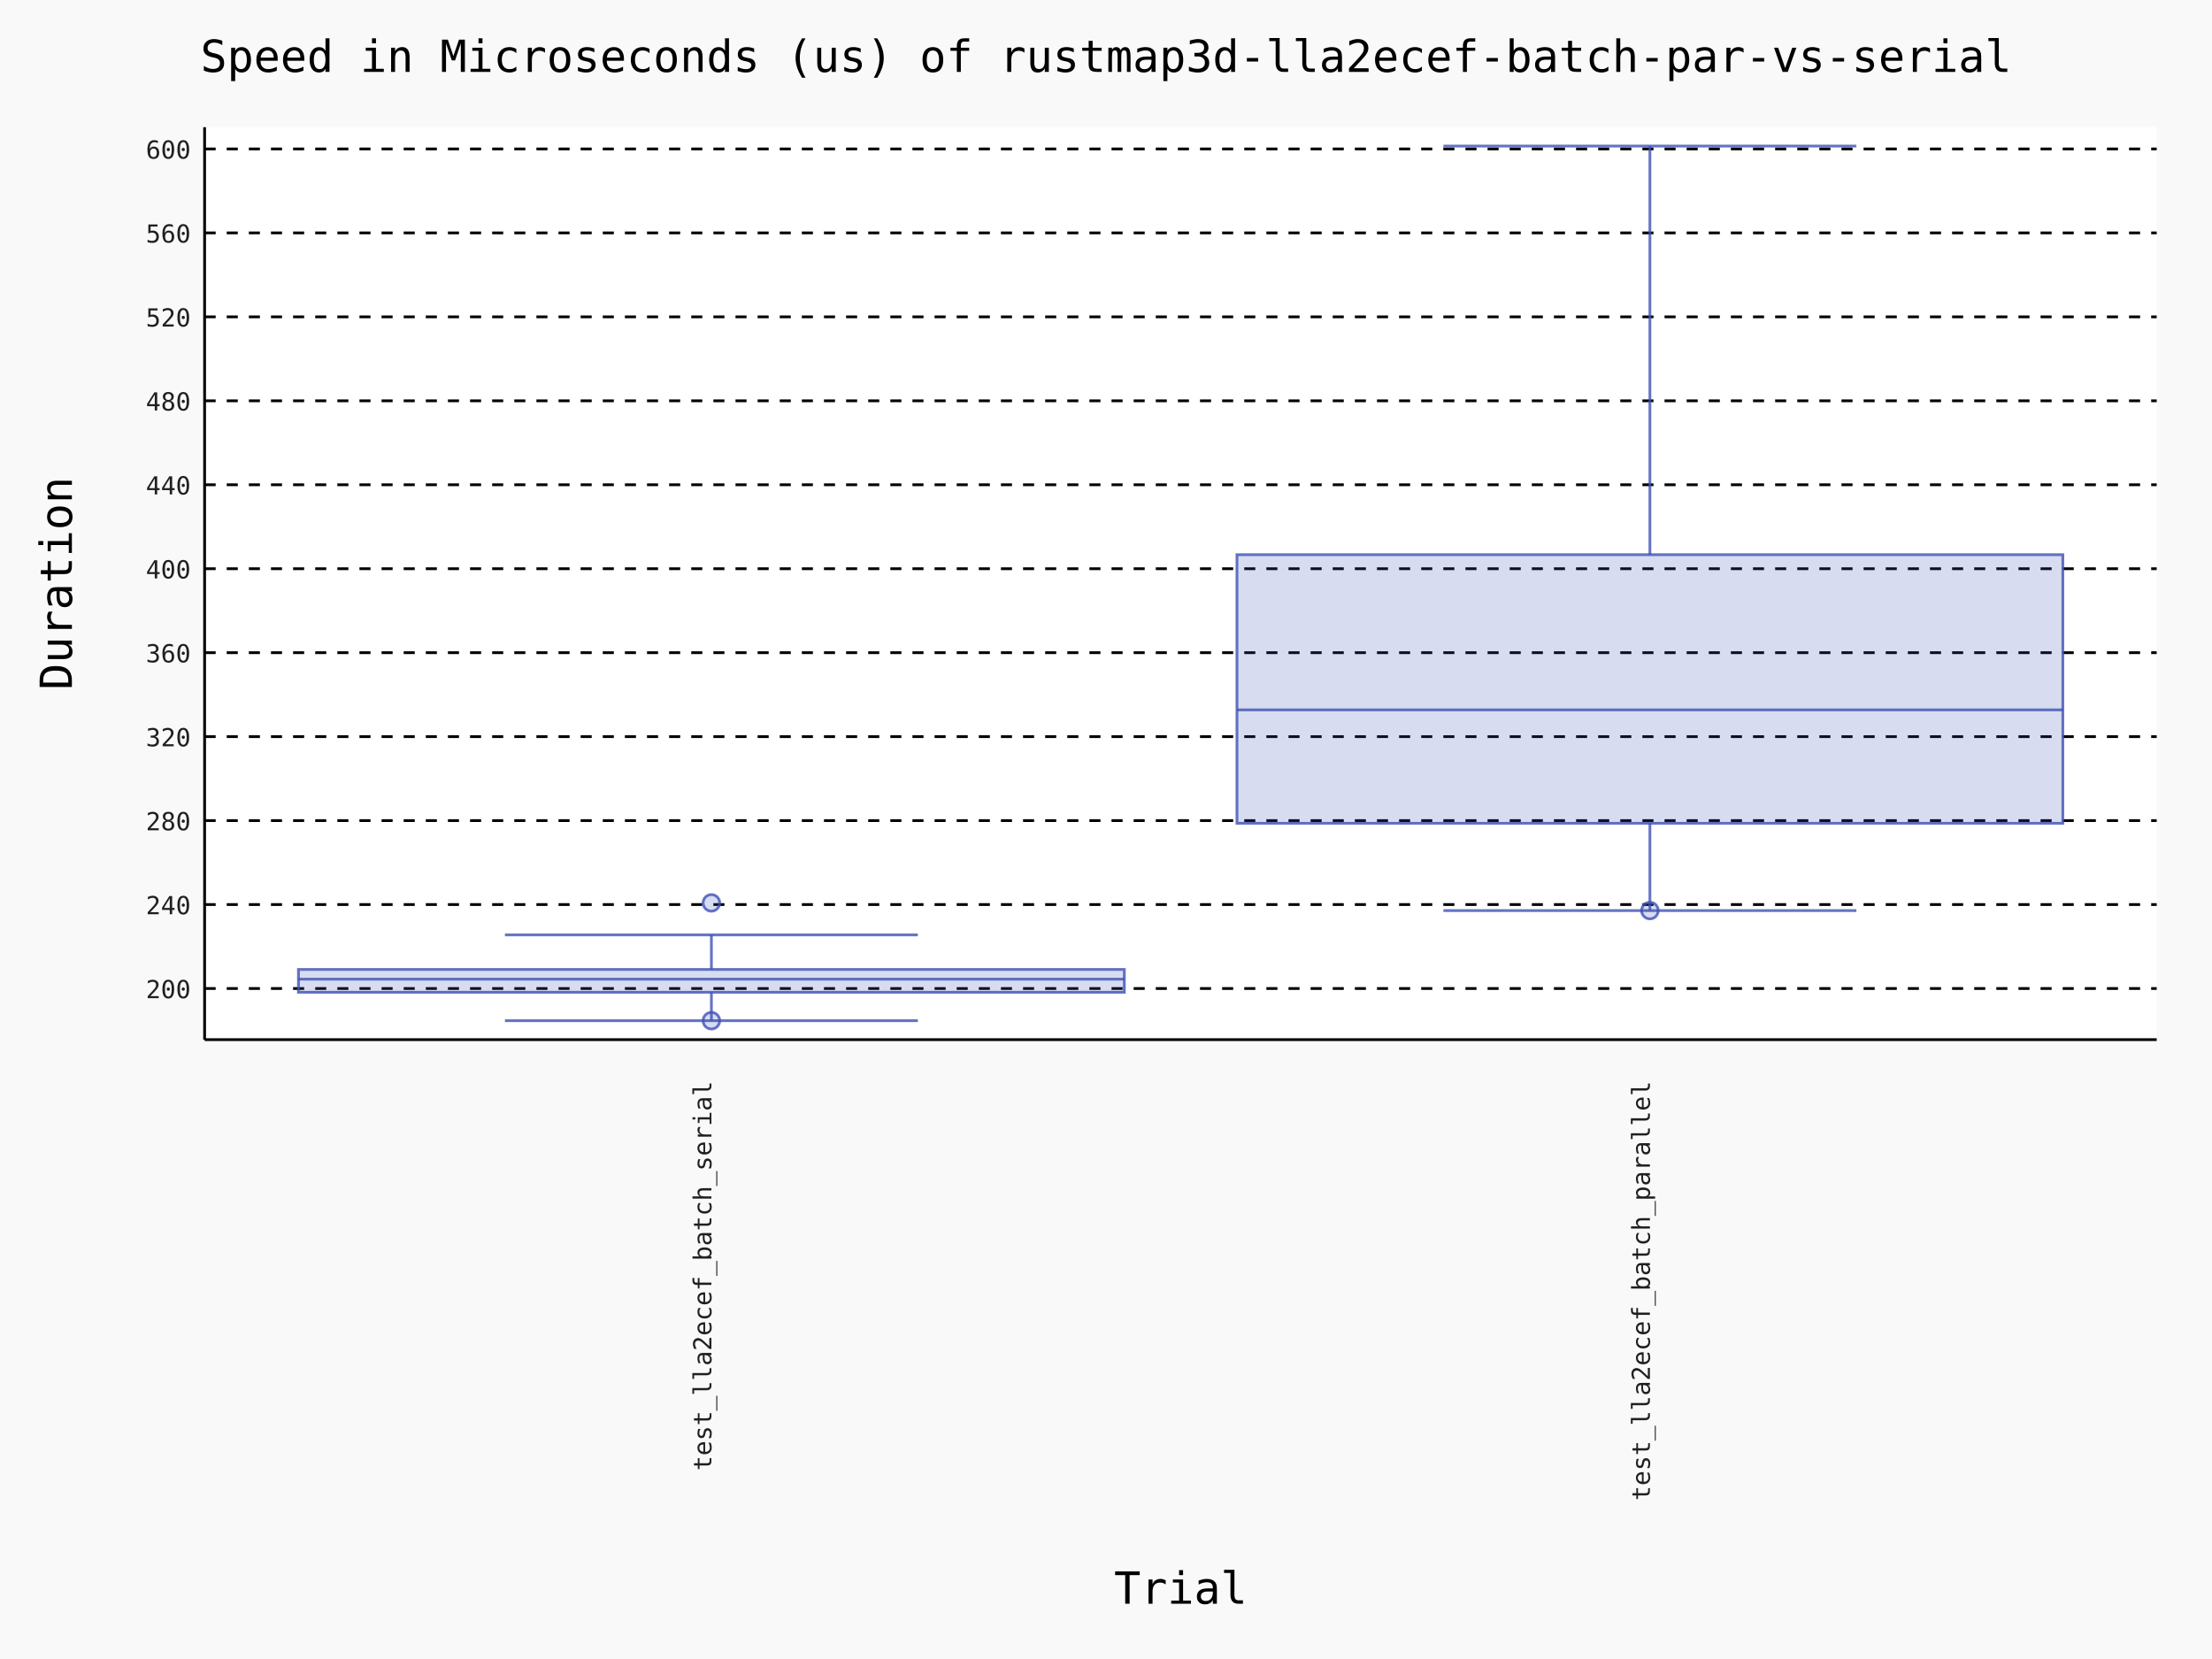
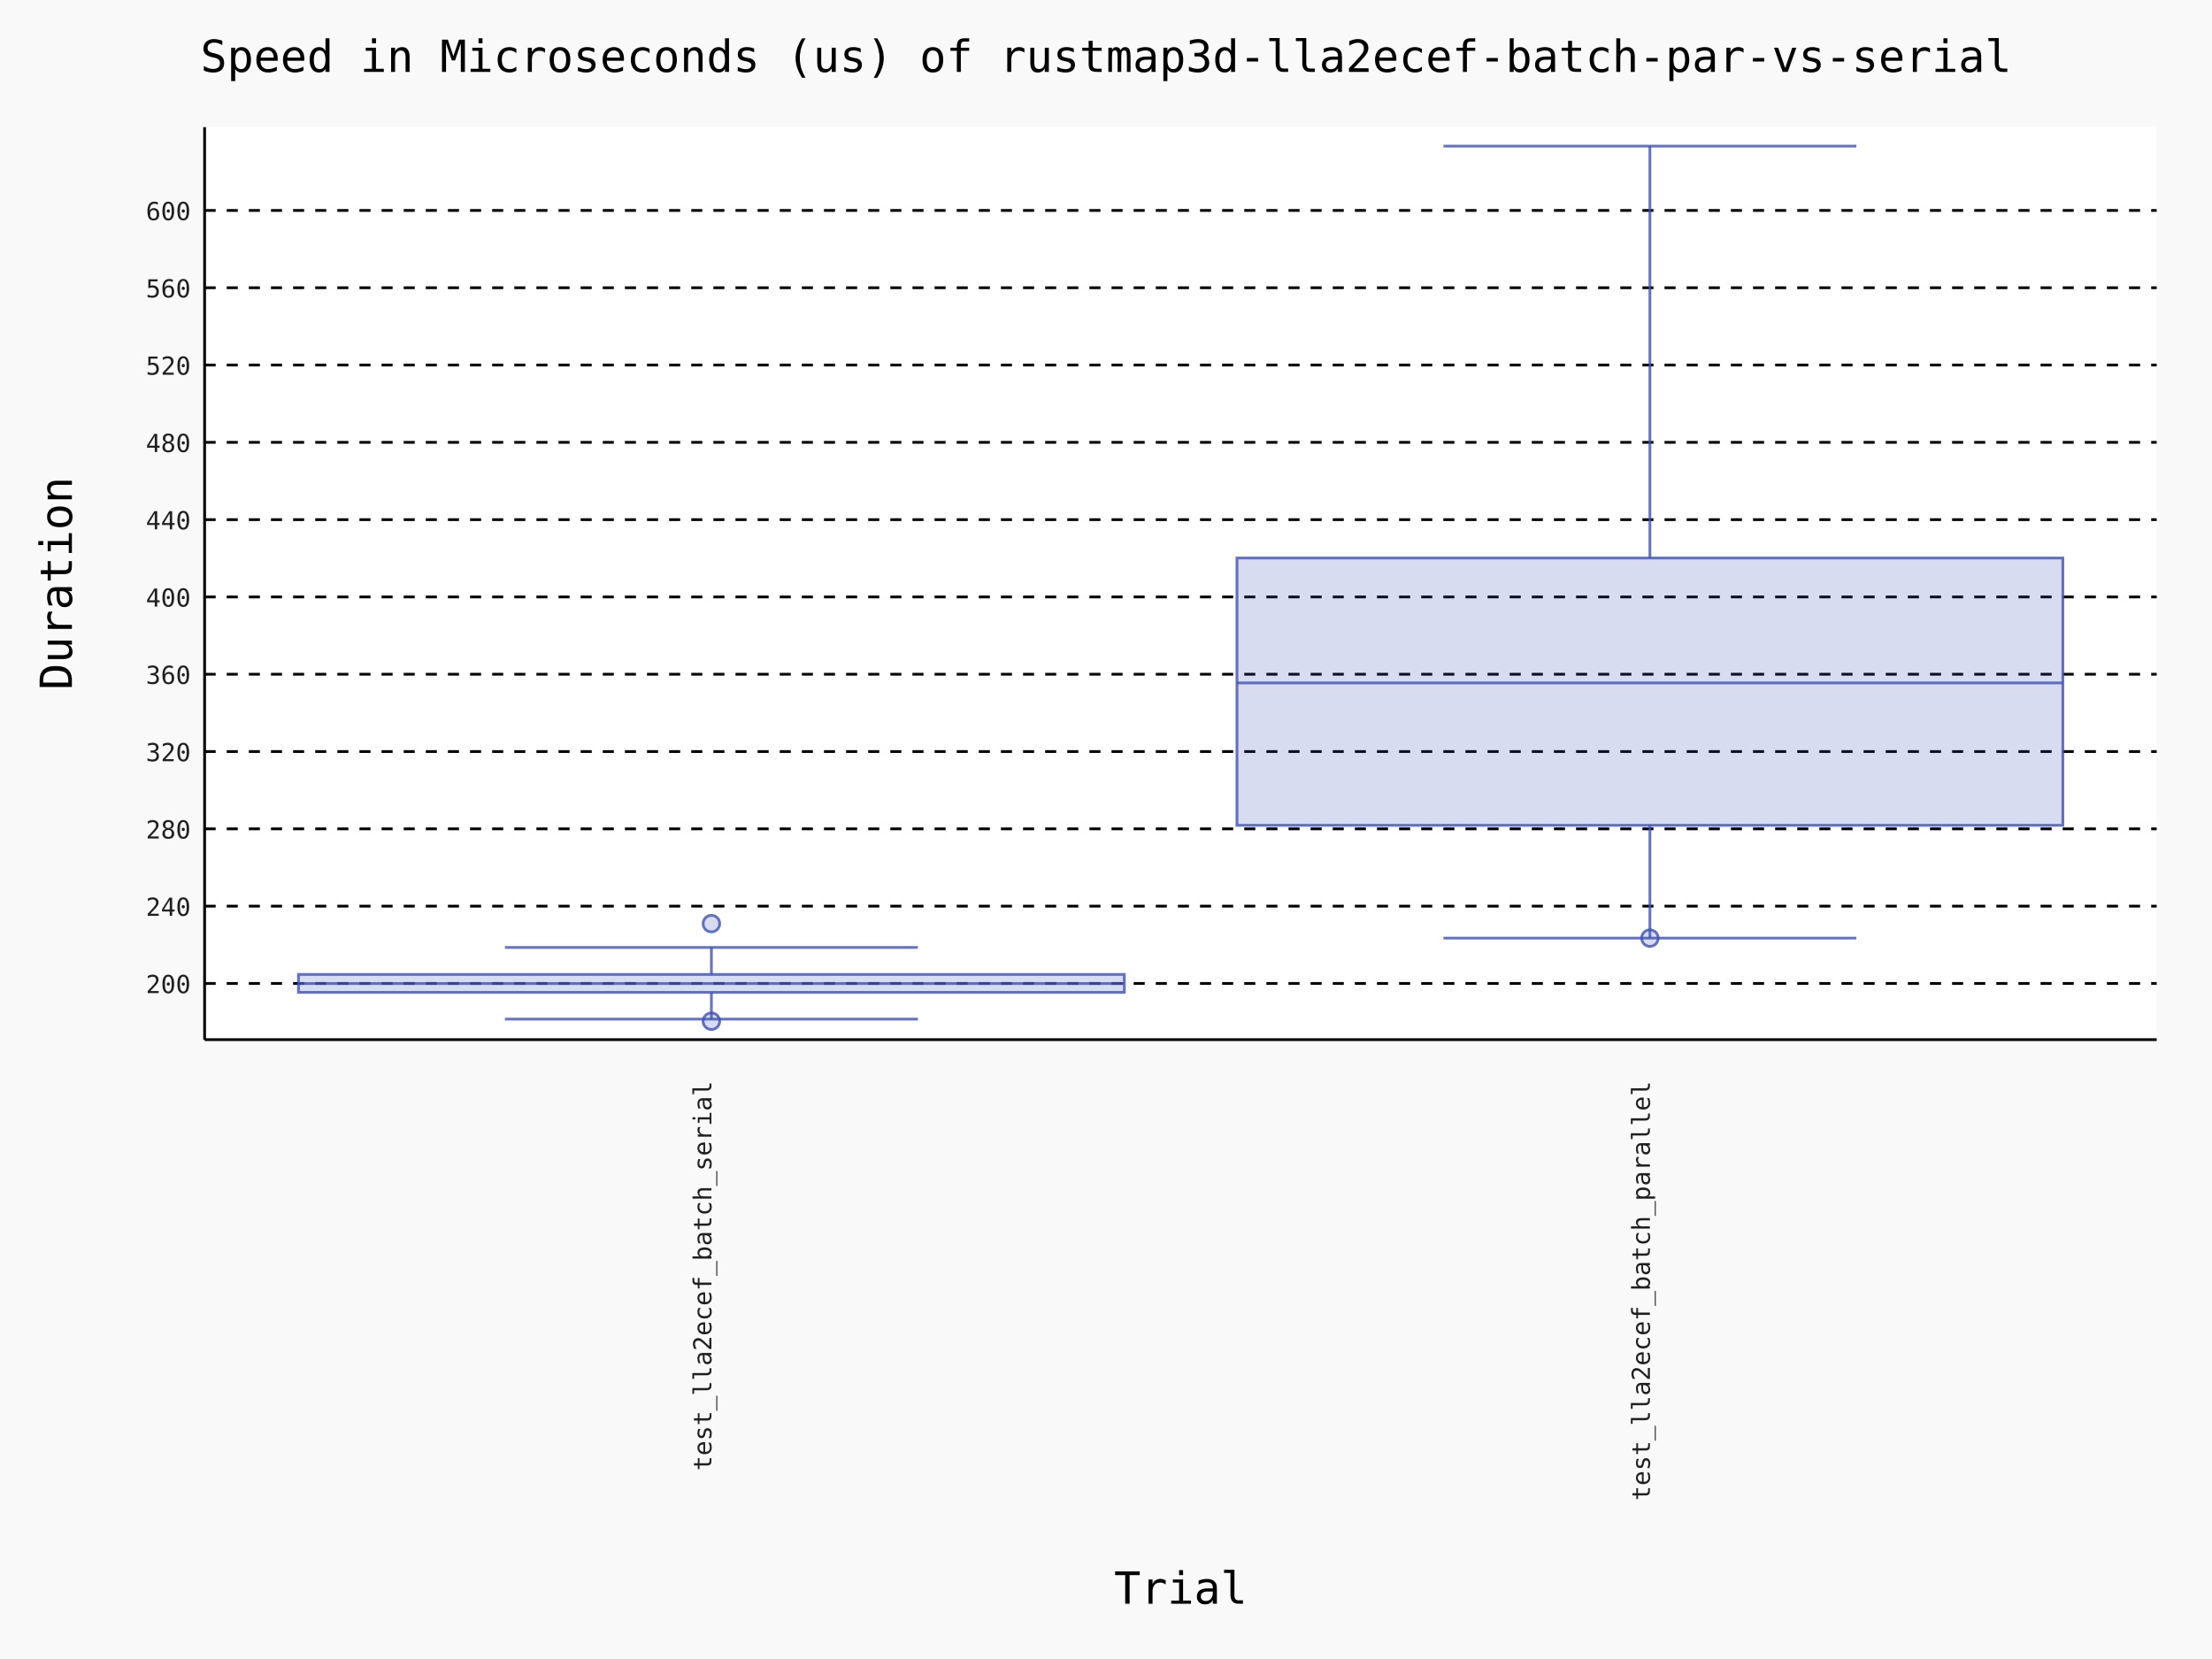
- <svg xmlns="http://www.w3.org/2000/svg" id="chart-0432381d-df13-49ea-a258-4d75812da4a6" class="pygal-chart" viewBox="0 0 800 600">
+ <svg xmlns="http://www.w3.org/2000/svg" id="chart-b8000bc7-5655-4f24-b7f6-5b92fe878adc" class="pygal-chart" viewBox="0 0 800 600">
  <defs>
-     <style type="text/css">#chart-0432381d-df13-49ea-a258-4d75812da4a6{-webkit-user-select:none;-webkit-font-smoothing:antialiased;font-family:Consolas,"Deja Vu Sans Mono","Bitstream Vera Sans Mono","Courier New",monospace}#chart-0432381d-df13-49ea-a258-4d75812da4a6 .title{font-family:Consolas,"Deja Vu Sans Mono","Bitstream Vera Sans Mono","Courier New",monospace;font-size:16px}#chart-0432381d-df13-49ea-a258-4d75812da4a6 .legends .legend text{font-family:Consolas,"Deja Vu Sans Mono","Bitstream Vera Sans Mono","Courier New",monospace;font-size:14px}#chart-0432381d-df13-49ea-a258-4d75812da4a6 .axis text{font-family:Consolas,"Deja Vu Sans Mono","Bitstream Vera Sans Mono","Courier New",monospace;font-size:10px}#chart-0432381d-df13-49ea-a258-4d75812da4a6 .axis text.major{font-family:Consolas,"Deja Vu Sans Mono","Bitstream Vera Sans Mono","Courier New",monospace;font-size:10px}#chart-0432381d-df13-49ea-a258-4d75812da4a6 .text-overlay text.value{font-family:Consolas,"Deja Vu Sans Mono","Bitstream Vera Sans Mono","Courier New",monospace;font-size:16px}#chart-0432381d-df13-49ea-a258-4d75812da4a6 .text-overlay text.label{font-family:Consolas,"Deja Vu Sans Mono","Bitstream Vera Sans Mono","Courier New",monospace;font-size:10px}#chart-0432381d-df13-49ea-a258-4d75812da4a6 .tooltip{font-family:Consolas,"Deja Vu Sans Mono","Bitstream Vera Sans Mono","Courier New",monospace;font-size:14px}#chart-0432381d-df13-49ea-a258-4d75812da4a6 text.no_data{font-family:Consolas,"Deja Vu Sans Mono","Bitstream Vera Sans Mono","Courier New",monospace;font-size:64px}
- #chart-0432381d-df13-49ea-a258-4d75812da4a6{background-color:rgba(249,249,249,1)}#chart-0432381d-df13-49ea-a258-4d75812da4a6 path,#chart-0432381d-df13-49ea-a258-4d75812da4a6 line,#chart-0432381d-df13-49ea-a258-4d75812da4a6 rect,#chart-0432381d-df13-49ea-a258-4d75812da4a6 circle{-webkit-transition:150ms;-moz-transition:150ms;transition:150ms}#chart-0432381d-df13-49ea-a258-4d75812da4a6 .graph &gt; .background{fill:rgba(249,249,249,1)}#chart-0432381d-df13-49ea-a258-4d75812da4a6 .plot &gt; .background{fill:rgba(255,255,255,1)}#chart-0432381d-df13-49ea-a258-4d75812da4a6 .graph{fill:rgba(0,0,0,.87)}#chart-0432381d-df13-49ea-a258-4d75812da4a6 text.no_data{fill:rgba(0,0,0,1)}#chart-0432381d-df13-49ea-a258-4d75812da4a6 .title{fill:rgba(0,0,0,1)}#chart-0432381d-df13-49ea-a258-4d75812da4a6 .legends .legend text{fill:rgba(0,0,0,.87)}#chart-0432381d-df13-49ea-a258-4d75812da4a6 .legends .legend:hover text{fill:rgba(0,0,0,1)}#chart-0432381d-df13-49ea-a258-4d75812da4a6 .axis .line{stroke:rgba(0,0,0,1)}#chart-0432381d-df13-49ea-a258-4d75812da4a6 .axis .guide.line{stroke:rgba(0,0,0,.54)}#chart-0432381d-df13-49ea-a258-4d75812da4a6 .axis .major.line{stroke:rgba(0,0,0,.87)}#chart-0432381d-df13-49ea-a258-4d75812da4a6 .axis text.major{fill:rgba(0,0,0,1)}#chart-0432381d-df13-49ea-a258-4d75812da4a6 .axis.y .guides:hover .guide.line,#chart-0432381d-df13-49ea-a258-4d75812da4a6 .line-graph .axis.x .guides:hover .guide.line,#chart-0432381d-df13-49ea-a258-4d75812da4a6 .stackedline-graph .axis.x .guides:hover .guide.line,#chart-0432381d-df13-49ea-a258-4d75812da4a6 .xy-graph .axis.x .guides:hover .guide.line{stroke:rgba(0,0,0,1)}#chart-0432381d-df13-49ea-a258-4d75812da4a6 .axis .guides:hover text{fill:rgba(0,0,0,1)}#chart-0432381d-df13-49ea-a258-4d75812da4a6 .reactive{fill-opacity:.7;stroke-opacity:.8;stroke-width:1}#chart-0432381d-df13-49ea-a258-4d75812da4a6 .ci{stroke:rgba(0,0,0,.87)}#chart-0432381d-df13-49ea-a258-4d75812da4a6 .reactive.active,#chart-0432381d-df13-49ea-a258-4d75812da4a6 .active .reactive{fill-opacity:.8;stroke-opacity:.9;stroke-width:4}#chart-0432381d-df13-49ea-a258-4d75812da4a6 .ci .reactive.active{stroke-width:1.5}#chart-0432381d-df13-49ea-a258-4d75812da4a6 .series text{fill:rgba(0,0,0,1)}#chart-0432381d-df13-49ea-a258-4d75812da4a6 .tooltip rect{fill:rgba(255,255,255,1);stroke:rgba(0,0,0,1);-webkit-transition:opacity 150ms;-moz-transition:opacity 150ms;transition:opacity 150ms}#chart-0432381d-df13-49ea-a258-4d75812da4a6 .tooltip .label{fill:rgba(0,0,0,.87)}#chart-0432381d-df13-49ea-a258-4d75812da4a6 .tooltip .label{fill:rgba(0,0,0,.87)}#chart-0432381d-df13-49ea-a258-4d75812da4a6 .tooltip .legend{font-size:.8em;fill:rgba(0,0,0,.54)}#chart-0432381d-df13-49ea-a258-4d75812da4a6 .tooltip .x_label{font-size:.6em;fill:rgba(0,0,0,1)}#chart-0432381d-df13-49ea-a258-4d75812da4a6 .tooltip .xlink{font-size:.5em;text-decoration:underline}#chart-0432381d-df13-49ea-a258-4d75812da4a6 .tooltip .value{font-size:1.5em}#chart-0432381d-df13-49ea-a258-4d75812da4a6 .bound{font-size:.5em}#chart-0432381d-df13-49ea-a258-4d75812da4a6 .max-value{font-size:.75em;fill:rgba(0,0,0,.54)}#chart-0432381d-df13-49ea-a258-4d75812da4a6 .map-element{fill:rgba(255,255,255,1);stroke:rgba(0,0,0,.54) !important}#chart-0432381d-df13-49ea-a258-4d75812da4a6 .map-element .reactive{fill-opacity:inherit;stroke-opacity:inherit}#chart-0432381d-df13-49ea-a258-4d75812da4a6 .color-0,#chart-0432381d-df13-49ea-a258-4d75812da4a6 .color-0 a:visited{stroke:#3F51B5;fill:#3F51B5}#chart-0432381d-df13-49ea-a258-4d75812da4a6 .color-1,#chart-0432381d-df13-49ea-a258-4d75812da4a6 .color-1 a:visited{stroke:#3F51B5;fill:#3F51B5}#chart-0432381d-df13-49ea-a258-4d75812da4a6 .text-overlay .color-0 text{fill:black}#chart-0432381d-df13-49ea-a258-4d75812da4a6 .text-overlay .color-1 text{fill:black}
- #chart-0432381d-df13-49ea-a258-4d75812da4a6 text.no_data{text-anchor:middle}#chart-0432381d-df13-49ea-a258-4d75812da4a6 .guide.line{fill:none}#chart-0432381d-df13-49ea-a258-4d75812da4a6 .centered{text-anchor:middle}#chart-0432381d-df13-49ea-a258-4d75812da4a6 .title{text-anchor:middle}#chart-0432381d-df13-49ea-a258-4d75812da4a6 .legends .legend text{fill-opacity:1}#chart-0432381d-df13-49ea-a258-4d75812da4a6 .axis.x text{text-anchor:middle}#chart-0432381d-df13-49ea-a258-4d75812da4a6 .axis.x:not(.web) text[transform]{text-anchor:start}#chart-0432381d-df13-49ea-a258-4d75812da4a6 .axis.x:not(.web) text[transform].backwards{text-anchor:end}#chart-0432381d-df13-49ea-a258-4d75812da4a6 .axis.y text{text-anchor:end}#chart-0432381d-df13-49ea-a258-4d75812da4a6 .axis.y text[transform].backwards{text-anchor:start}#chart-0432381d-df13-49ea-a258-4d75812da4a6 .axis.y2 text{text-anchor:start}#chart-0432381d-df13-49ea-a258-4d75812da4a6 .axis.y2 text[transform].backwards{text-anchor:end}#chart-0432381d-df13-49ea-a258-4d75812da4a6 .axis .guide.line{stroke-dasharray:4,4;stroke:black}#chart-0432381d-df13-49ea-a258-4d75812da4a6 .axis .major.guide.line{stroke-dasharray:6,6;stroke:black}#chart-0432381d-df13-49ea-a258-4d75812da4a6 .horizontal .axis.y .guide.line,#chart-0432381d-df13-49ea-a258-4d75812da4a6 .horizontal .axis.y2 .guide.line,#chart-0432381d-df13-49ea-a258-4d75812da4a6 .vertical .axis.x .guide.line{opacity:0}#chart-0432381d-df13-49ea-a258-4d75812da4a6 .horizontal .axis.always_show .guide.line,#chart-0432381d-df13-49ea-a258-4d75812da4a6 .vertical .axis.always_show .guide.line{opacity:1 !important}#chart-0432381d-df13-49ea-a258-4d75812da4a6 .axis.y .guides:hover .guide.line,#chart-0432381d-df13-49ea-a258-4d75812da4a6 .axis.y2 .guides:hover .guide.line,#chart-0432381d-df13-49ea-a258-4d75812da4a6 .axis.x .guides:hover .guide.line{opacity:1}#chart-0432381d-df13-49ea-a258-4d75812da4a6 .axis .guides:hover text{opacity:1}#chart-0432381d-df13-49ea-a258-4d75812da4a6 .nofill{fill:none}#chart-0432381d-df13-49ea-a258-4d75812da4a6 .subtle-fill{fill-opacity:.2}#chart-0432381d-df13-49ea-a258-4d75812da4a6 .dot{stroke-width:1px;fill-opacity:1;stroke-opacity:1}#chart-0432381d-df13-49ea-a258-4d75812da4a6 .dot.active{stroke-width:5px}#chart-0432381d-df13-49ea-a258-4d75812da4a6 .dot.negative{fill:transparent}#chart-0432381d-df13-49ea-a258-4d75812da4a6 text,#chart-0432381d-df13-49ea-a258-4d75812da4a6 tspan{stroke:none !important}#chart-0432381d-df13-49ea-a258-4d75812da4a6 .series text.active{opacity:1}#chart-0432381d-df13-49ea-a258-4d75812da4a6 .tooltip rect{fill-opacity:.95;stroke-width:.5}#chart-0432381d-df13-49ea-a258-4d75812da4a6 .tooltip text{fill-opacity:1}#chart-0432381d-df13-49ea-a258-4d75812da4a6 .showable{visibility:hidden}#chart-0432381d-df13-49ea-a258-4d75812da4a6 .showable.shown{visibility:visible}#chart-0432381d-df13-49ea-a258-4d75812da4a6 .gauge-background{fill:rgba(229,229,229,1);stroke:none}#chart-0432381d-df13-49ea-a258-4d75812da4a6 .bg-lines{stroke:rgba(249,249,249,1);stroke-width:2px}
+     <style type="text/css">#chart-b8000bc7-5655-4f24-b7f6-5b92fe878adc{-webkit-user-select:none;-webkit-font-smoothing:antialiased;font-family:Consolas,"Deja Vu Sans Mono","Bitstream Vera Sans Mono","Courier New",monospace}#chart-b8000bc7-5655-4f24-b7f6-5b92fe878adc .title{font-family:Consolas,"Deja Vu Sans Mono","Bitstream Vera Sans Mono","Courier New",monospace;font-size:16px}#chart-b8000bc7-5655-4f24-b7f6-5b92fe878adc .legends .legend text{font-family:Consolas,"Deja Vu Sans Mono","Bitstream Vera Sans Mono","Courier New",monospace;font-size:14px}#chart-b8000bc7-5655-4f24-b7f6-5b92fe878adc .axis text{font-family:Consolas,"Deja Vu Sans Mono","Bitstream Vera Sans Mono","Courier New",monospace;font-size:10px}#chart-b8000bc7-5655-4f24-b7f6-5b92fe878adc .axis text.major{font-family:Consolas,"Deja Vu Sans Mono","Bitstream Vera Sans Mono","Courier New",monospace;font-size:10px}#chart-b8000bc7-5655-4f24-b7f6-5b92fe878adc .text-overlay text.value{font-family:Consolas,"Deja Vu Sans Mono","Bitstream Vera Sans Mono","Courier New",monospace;font-size:16px}#chart-b8000bc7-5655-4f24-b7f6-5b92fe878adc .text-overlay text.label{font-family:Consolas,"Deja Vu Sans Mono","Bitstream Vera Sans Mono","Courier New",monospace;font-size:10px}#chart-b8000bc7-5655-4f24-b7f6-5b92fe878adc .tooltip{font-family:Consolas,"Deja Vu Sans Mono","Bitstream Vera Sans Mono","Courier New",monospace;font-size:14px}#chart-b8000bc7-5655-4f24-b7f6-5b92fe878adc text.no_data{font-family:Consolas,"Deja Vu Sans Mono","Bitstream Vera Sans Mono","Courier New",monospace;font-size:64px}
+ #chart-b8000bc7-5655-4f24-b7f6-5b92fe878adc{background-color:rgba(249,249,249,1)}#chart-b8000bc7-5655-4f24-b7f6-5b92fe878adc path,#chart-b8000bc7-5655-4f24-b7f6-5b92fe878adc line,#chart-b8000bc7-5655-4f24-b7f6-5b92fe878adc rect,#chart-b8000bc7-5655-4f24-b7f6-5b92fe878adc circle{-webkit-transition:150ms;-moz-transition:150ms;transition:150ms}#chart-b8000bc7-5655-4f24-b7f6-5b92fe878adc .graph &gt; .background{fill:rgba(249,249,249,1)}#chart-b8000bc7-5655-4f24-b7f6-5b92fe878adc .plot &gt; .background{fill:rgba(255,255,255,1)}#chart-b8000bc7-5655-4f24-b7f6-5b92fe878adc .graph{fill:rgba(0,0,0,.87)}#chart-b8000bc7-5655-4f24-b7f6-5b92fe878adc text.no_data{fill:rgba(0,0,0,1)}#chart-b8000bc7-5655-4f24-b7f6-5b92fe878adc .title{fill:rgba(0,0,0,1)}#chart-b8000bc7-5655-4f24-b7f6-5b92fe878adc .legends .legend text{fill:rgba(0,0,0,.87)}#chart-b8000bc7-5655-4f24-b7f6-5b92fe878adc .legends .legend:hover text{fill:rgba(0,0,0,1)}#chart-b8000bc7-5655-4f24-b7f6-5b92fe878adc .axis .line{stroke:rgba(0,0,0,1)}#chart-b8000bc7-5655-4f24-b7f6-5b92fe878adc .axis .guide.line{stroke:rgba(0,0,0,.54)}#chart-b8000bc7-5655-4f24-b7f6-5b92fe878adc .axis .major.line{stroke:rgba(0,0,0,.87)}#chart-b8000bc7-5655-4f24-b7f6-5b92fe878adc .axis text.major{fill:rgba(0,0,0,1)}#chart-b8000bc7-5655-4f24-b7f6-5b92fe878adc .axis.y .guides:hover .guide.line,#chart-b8000bc7-5655-4f24-b7f6-5b92fe878adc .line-graph .axis.x .guides:hover .guide.line,#chart-b8000bc7-5655-4f24-b7f6-5b92fe878adc .stackedline-graph .axis.x .guides:hover .guide.line,#chart-b8000bc7-5655-4f24-b7f6-5b92fe878adc .xy-graph .axis.x .guides:hover .guide.line{stroke:rgba(0,0,0,1)}#chart-b8000bc7-5655-4f24-b7f6-5b92fe878adc .axis .guides:hover text{fill:rgba(0,0,0,1)}#chart-b8000bc7-5655-4f24-b7f6-5b92fe878adc .reactive{fill-opacity:.7;stroke-opacity:.8;stroke-width:1}#chart-b8000bc7-5655-4f24-b7f6-5b92fe878adc .ci{stroke:rgba(0,0,0,.87)}#chart-b8000bc7-5655-4f24-b7f6-5b92fe878adc .reactive.active,#chart-b8000bc7-5655-4f24-b7f6-5b92fe878adc .active .reactive{fill-opacity:.8;stroke-opacity:.9;stroke-width:4}#chart-b8000bc7-5655-4f24-b7f6-5b92fe878adc .ci .reactive.active{stroke-width:1.5}#chart-b8000bc7-5655-4f24-b7f6-5b92fe878adc .series text{fill:rgba(0,0,0,1)}#chart-b8000bc7-5655-4f24-b7f6-5b92fe878adc .tooltip rect{fill:rgba(255,255,255,1);stroke:rgba(0,0,0,1);-webkit-transition:opacity 150ms;-moz-transition:opacity 150ms;transition:opacity 150ms}#chart-b8000bc7-5655-4f24-b7f6-5b92fe878adc .tooltip .label{fill:rgba(0,0,0,.87)}#chart-b8000bc7-5655-4f24-b7f6-5b92fe878adc .tooltip .label{fill:rgba(0,0,0,.87)}#chart-b8000bc7-5655-4f24-b7f6-5b92fe878adc .tooltip .legend{font-size:.8em;fill:rgba(0,0,0,.54)}#chart-b8000bc7-5655-4f24-b7f6-5b92fe878adc .tooltip .x_label{font-size:.6em;fill:rgba(0,0,0,1)}#chart-b8000bc7-5655-4f24-b7f6-5b92fe878adc .tooltip .xlink{font-size:.5em;text-decoration:underline}#chart-b8000bc7-5655-4f24-b7f6-5b92fe878adc .tooltip .value{font-size:1.5em}#chart-b8000bc7-5655-4f24-b7f6-5b92fe878adc .bound{font-size:.5em}#chart-b8000bc7-5655-4f24-b7f6-5b92fe878adc .max-value{font-size:.75em;fill:rgba(0,0,0,.54)}#chart-b8000bc7-5655-4f24-b7f6-5b92fe878adc .map-element{fill:rgba(255,255,255,1);stroke:rgba(0,0,0,.54) !important}#chart-b8000bc7-5655-4f24-b7f6-5b92fe878adc .map-element .reactive{fill-opacity:inherit;stroke-opacity:inherit}#chart-b8000bc7-5655-4f24-b7f6-5b92fe878adc .color-0,#chart-b8000bc7-5655-4f24-b7f6-5b92fe878adc .color-0 a:visited{stroke:#3F51B5;fill:#3F51B5}#chart-b8000bc7-5655-4f24-b7f6-5b92fe878adc .color-1,#chart-b8000bc7-5655-4f24-b7f6-5b92fe878adc .color-1 a:visited{stroke:#3F51B5;fill:#3F51B5}#chart-b8000bc7-5655-4f24-b7f6-5b92fe878adc .text-overlay .color-0 text{fill:black}#chart-b8000bc7-5655-4f24-b7f6-5b92fe878adc .text-overlay .color-1 text{fill:black}
+ #chart-b8000bc7-5655-4f24-b7f6-5b92fe878adc text.no_data{text-anchor:middle}#chart-b8000bc7-5655-4f24-b7f6-5b92fe878adc .guide.line{fill:none}#chart-b8000bc7-5655-4f24-b7f6-5b92fe878adc .centered{text-anchor:middle}#chart-b8000bc7-5655-4f24-b7f6-5b92fe878adc .title{text-anchor:middle}#chart-b8000bc7-5655-4f24-b7f6-5b92fe878adc .legends .legend text{fill-opacity:1}#chart-b8000bc7-5655-4f24-b7f6-5b92fe878adc .axis.x text{text-anchor:middle}#chart-b8000bc7-5655-4f24-b7f6-5b92fe878adc .axis.x:not(.web) text[transform]{text-anchor:start}#chart-b8000bc7-5655-4f24-b7f6-5b92fe878adc .axis.x:not(.web) text[transform].backwards{text-anchor:end}#chart-b8000bc7-5655-4f24-b7f6-5b92fe878adc .axis.y text{text-anchor:end}#chart-b8000bc7-5655-4f24-b7f6-5b92fe878adc .axis.y text[transform].backwards{text-anchor:start}#chart-b8000bc7-5655-4f24-b7f6-5b92fe878adc .axis.y2 text{text-anchor:start}#chart-b8000bc7-5655-4f24-b7f6-5b92fe878adc .axis.y2 text[transform].backwards{text-anchor:end}#chart-b8000bc7-5655-4f24-b7f6-5b92fe878adc .axis .guide.line{stroke-dasharray:4,4;stroke:black}#chart-b8000bc7-5655-4f24-b7f6-5b92fe878adc .axis .major.guide.line{stroke-dasharray:6,6;stroke:black}#chart-b8000bc7-5655-4f24-b7f6-5b92fe878adc .horizontal .axis.y .guide.line,#chart-b8000bc7-5655-4f24-b7f6-5b92fe878adc .horizontal .axis.y2 .guide.line,#chart-b8000bc7-5655-4f24-b7f6-5b92fe878adc .vertical .axis.x .guide.line{opacity:0}#chart-b8000bc7-5655-4f24-b7f6-5b92fe878adc .horizontal .axis.always_show .guide.line,#chart-b8000bc7-5655-4f24-b7f6-5b92fe878adc .vertical .axis.always_show .guide.line{opacity:1 !important}#chart-b8000bc7-5655-4f24-b7f6-5b92fe878adc .axis.y .guides:hover .guide.line,#chart-b8000bc7-5655-4f24-b7f6-5b92fe878adc .axis.y2 .guides:hover .guide.line,#chart-b8000bc7-5655-4f24-b7f6-5b92fe878adc .axis.x .guides:hover .guide.line{opacity:1}#chart-b8000bc7-5655-4f24-b7f6-5b92fe878adc .axis .guides:hover text{opacity:1}#chart-b8000bc7-5655-4f24-b7f6-5b92fe878adc .nofill{fill:none}#chart-b8000bc7-5655-4f24-b7f6-5b92fe878adc .subtle-fill{fill-opacity:.2}#chart-b8000bc7-5655-4f24-b7f6-5b92fe878adc .dot{stroke-width:1px;fill-opacity:1;stroke-opacity:1}#chart-b8000bc7-5655-4f24-b7f6-5b92fe878adc .dot.active{stroke-width:5px}#chart-b8000bc7-5655-4f24-b7f6-5b92fe878adc .dot.negative{fill:transparent}#chart-b8000bc7-5655-4f24-b7f6-5b92fe878adc text,#chart-b8000bc7-5655-4f24-b7f6-5b92fe878adc tspan{stroke:none !important}#chart-b8000bc7-5655-4f24-b7f6-5b92fe878adc .series text.active{opacity:1}#chart-b8000bc7-5655-4f24-b7f6-5b92fe878adc .tooltip rect{fill-opacity:.95;stroke-width:.5}#chart-b8000bc7-5655-4f24-b7f6-5b92fe878adc .tooltip text{fill-opacity:1}#chart-b8000bc7-5655-4f24-b7f6-5b92fe878adc .showable{visibility:hidden}#chart-b8000bc7-5655-4f24-b7f6-5b92fe878adc .showable.shown{visibility:visible}#chart-b8000bc7-5655-4f24-b7f6-5b92fe878adc .gauge-background{fill:rgba(229,229,229,1);stroke:none}#chart-b8000bc7-5655-4f24-b7f6-5b92fe878adc .bg-lines{stroke:rgba(249,249,249,1);stroke-width:2px}
.tooltip .value{font-size:1em !important}.axis text{font-size:9px !important}</style>
  </defs>
  <g class="graph custombox-graph vertical">
    <rect x="0" y="0" width="800" height="600" class="background" />
    <g transform="translate(74, 46)" class="plot">
      <rect x="0" y="0" width="706.0" height="330.0" class="background" />
      <g class="axis y always_show">
        <path d="M0 330 h706" class="line" />
        <g class="guides">
-           <path d="M0 311.508 h706" class="guide line" />
-           <text x="-5" y="315.008" class="">200</text>
+           <path d="M0 309.676 h706" class="guide line" />
+           <text x="-5" y="313.176" class="">200</text>
        </g>
        <g class="guides">
-           <path d="M0 281.144 h706" class="guide line" />
-           <text x="-5" y="284.644" class="">240</text>
+           <path d="M0 281.719 h706" class="guide line" />
+           <text x="-5" y="285.219" class="">240</text>
        </g>
        <g class="guides">
-           <path d="M0 250.779 h706" class="guide line" />
-           <text x="-5" y="254.279" class="">280</text>
+           <path d="M0 253.762 h706" class="guide line" />
+           <text x="-5" y="257.262" class="">280</text>
        </g>
        <g class="guides">
-           <path d="M0 220.415 h706" class="guide line" />
-           <text x="-5" y="223.915" class="">320</text>
+           <path d="M0 225.806 h706" class="guide line" />
+           <text x="-5" y="229.306" class="">320</text>
        </g>
        <g class="guides">
-           <path d="M0 190.051 h706" class="guide line" />
-           <text x="-5" y="193.551" class="">360</text>
+           <path d="M0 197.849 h706" class="guide line" />
+           <text x="-5" y="201.349" class="">360</text>
        </g>
        <g class="guides">
-           <path d="M0 159.686 h706" class="guide line" />
-           <text x="-5" y="163.186" class="">400</text>
+           <path d="M0 169.892 h706" class="guide line" />
+           <text x="-5" y="173.392" class="">400</text>
        </g>
        <g class="guides">
-           <path d="M0 129.322 h706" class="guide line" />
-           <text x="-5" y="132.822" class="">440</text>
+           <path d="M0 141.936 h706" class="guide line" />
+           <text x="-5" y="145.436" class="">440</text>
        </g>
        <g class="guides">
-           <path d="M0 98.957 h706" class="guide line" />
-           <text x="-5" y="102.457" class="">480</text>
+           <path d="M0 113.979 h706" class="guide line" />
+           <text x="-5" y="117.479" class="">480</text>
        </g>
        <g class="guides">
-           <path d="M0 68.593 h706" class="guide line" />
-           <text x="-5" y="72.093" class="">520</text>
+           <path d="M0 86.023 h706" class="guide line" />
+           <text x="-5" y="89.523" class="">520</text>
        </g>
        <g class="guides">
-           <path d="M0 38.229 h706" class="guide line" />
-           <text x="-5" y="41.729" class="">560</text>
+           <path d="M0 58.066 h706" class="guide line" />
+           <text x="-5" y="61.566" class="">560</text>
        </g>
        <g class="guides">
-           <path d="M0 7.864 h706" class="guide line" />
-           <text x="-5" y="11.364" class="">600</text>
+           <path d="M0 30.109 h706" class="guide line" />
+           <text x="-5" y="33.609" class="">600</text>
        </g>
      </g>
      <g class="axis x">
        <path d="M0 0 v330" class="line" />
        <g class="guides">
          <path d="M183.288 0 v330" class="guide line" />
          <text x="183.288" y="345.0" class="backwards" transform="rotate(270 183.2885 345)">test_lla2ecef_batch_serial</text>
        </g>
        <g class="guides">
          <path d="M522.712 0 v330" class="guide line" />
          <text x="522.712" y="345.0" class="backwards" transform="rotate(270 522.7115 345)">test_lla2ecef_batch_parallel</text>
        </g>
      </g>
      <g class="series serie-0 color-0">
        <g class="boxes">
          <g class="box">
-             <path stroke-width="3" d="M108.615 323.148 L257.962 323.148" class="reactive tooltip-trigger" />
-             <path stroke-width="3" d="M33.942 308.123 L332.635 308.123" class="reactive tooltip-trigger" />
-             <path stroke-width="3" d="M108.615 292.119 L257.962 292.119" class="reactive tooltip-trigger" />
-             <path stroke-width="2" d="M183.288 323.148 L183.288 312.868" class="reactive tooltip-trigger" />
-             <path stroke-width="2" d="M183.288 292.119 L183.288 304.613" class="reactive tooltip-trigger" />
-             <rect x="33.942" y="304.613" height="8.255" width="298.692" class="subtle-fill reactive tooltip-trigger" />
-             <circle cx="183.288" cy="323.148" r="3" class="subtle-fill reactive tooltip-trigger" />
-             <circle cx="183.288" cy="280.543" r="3" class="subtle-fill reactive tooltip-trigger" />
+             <path stroke-width="3" d="M108.615 322.577 L257.962 322.577" class="reactive tooltip-trigger" />
+             <path stroke-width="3" d="M33.942 309.705 L332.635 309.705" class="reactive tooltip-trigger" />
+             <path stroke-width="3" d="M108.615 296.658 L257.962 296.658" class="reactive tooltip-trigger" />
+             <path stroke-width="2" d="M183.288 322.577 L183.288 312.908" class="reactive tooltip-trigger" />
+             <path stroke-width="2" d="M183.288 296.658 L183.288 306.414" class="reactive tooltip-trigger" />
+             <rect x="33.942" y="306.414" height="6.494" width="298.692" class="subtle-fill reactive tooltip-trigger" />
+             <circle cx="183.288" cy="323.333" r="3" class="subtle-fill reactive tooltip-trigger" />
+             <circle cx="183.288" cy="288.038" r="3" class="subtle-fill reactive tooltip-trigger" />
          </g>
        </g>
      </g>
      <g class="series serie-1 color-1">
        <g class="boxes">
          <g class="box">
-             <path stroke-width="3" d="M448.038 283.326 L597.385 283.326" class="reactive tooltip-trigger" />
-             <path stroke-width="3" d="M373.365 210.736 L672.058 210.736" class="reactive tooltip-trigger" />
-             <path stroke-width="3" d="M448.038 6.821 L597.385 6.821" class="reactive tooltip-trigger" />
-             <path stroke-width="2" d="M522.712 283.326 L522.712 251.76" class="reactive tooltip-trigger" />
-             <path stroke-width="2" d="M522.712 6.821 L522.712 154.61" class="reactive tooltip-trigger" />
-             <rect x="373.365" y="154.61" height="97.15" width="298.692" class="subtle-fill reactive tooltip-trigger" />
-             <circle cx="522.712" cy="283.326" r="3" class="subtle-fill reactive tooltip-trigger" />
-             <circle cx="522.712" cy="-157.653" r="3" class="subtle-fill reactive tooltip-trigger" />
+             <path stroke-width="3" d="M448.038 293.28 L597.385 293.28" class="reactive tooltip-trigger" />
+             <path stroke-width="3" d="M373.365 200.994 L672.058 200.994" class="reactive tooltip-trigger" />
+             <path stroke-width="3" d="M448.038 6.842 L597.385 6.842" class="reactive tooltip-trigger" />
+             <path stroke-width="2" d="M522.712 293.28 L522.712 252.488" class="reactive tooltip-trigger" />
+             <path stroke-width="2" d="M522.712 6.842 L522.712 155.813" class="reactive tooltip-trigger" />
+             <rect x="373.365" y="155.813" height="96.676" width="298.692" class="subtle-fill reactive tooltip-trigger" />
+             <circle cx="522.712" cy="293.28" r="3" class="subtle-fill reactive tooltip-trigger" />
+             <circle cx="522.712" cy="-191.098" r="3" class="subtle-fill reactive tooltip-trigger" />
          </g>
        </g>
      </g>
    </g>
    <g class="titles">
      <text x="400.0" y="26" class="title plot_title">Speed in Microseconds (us) of rustmap3d-lla2ecef-batch-par-vs-serial</text>
      <text x="427.0" y="580.0" class="title">Trial</text>
      <text x="0" y="237.0" class="title" transform="rotate(-90 0 211)">Duration</text>
    </g>
    <g transform="translate(74, 46)" class="plot overlay">
      <g class="series serie-0 color-0" />
      <g class="series serie-1 color-1" />
    </g>
    <g transform="translate(74, 46)" class="plot text-overlay">
      <g class="series serie-0 color-0" />
      <g class="series serie-1 color-1" />
    </g>
    <g transform="translate(74, 46)" class="plot tooltip-overlay">
      <g transform="translate(0 0)" style="opacity: 0" class="tooltip">
        <rect rx="0" ry="0" width="0" height="0" class="tooltip-box" />
        <g class="text" />
      </g>
    </g>
  </g>
</svg>
